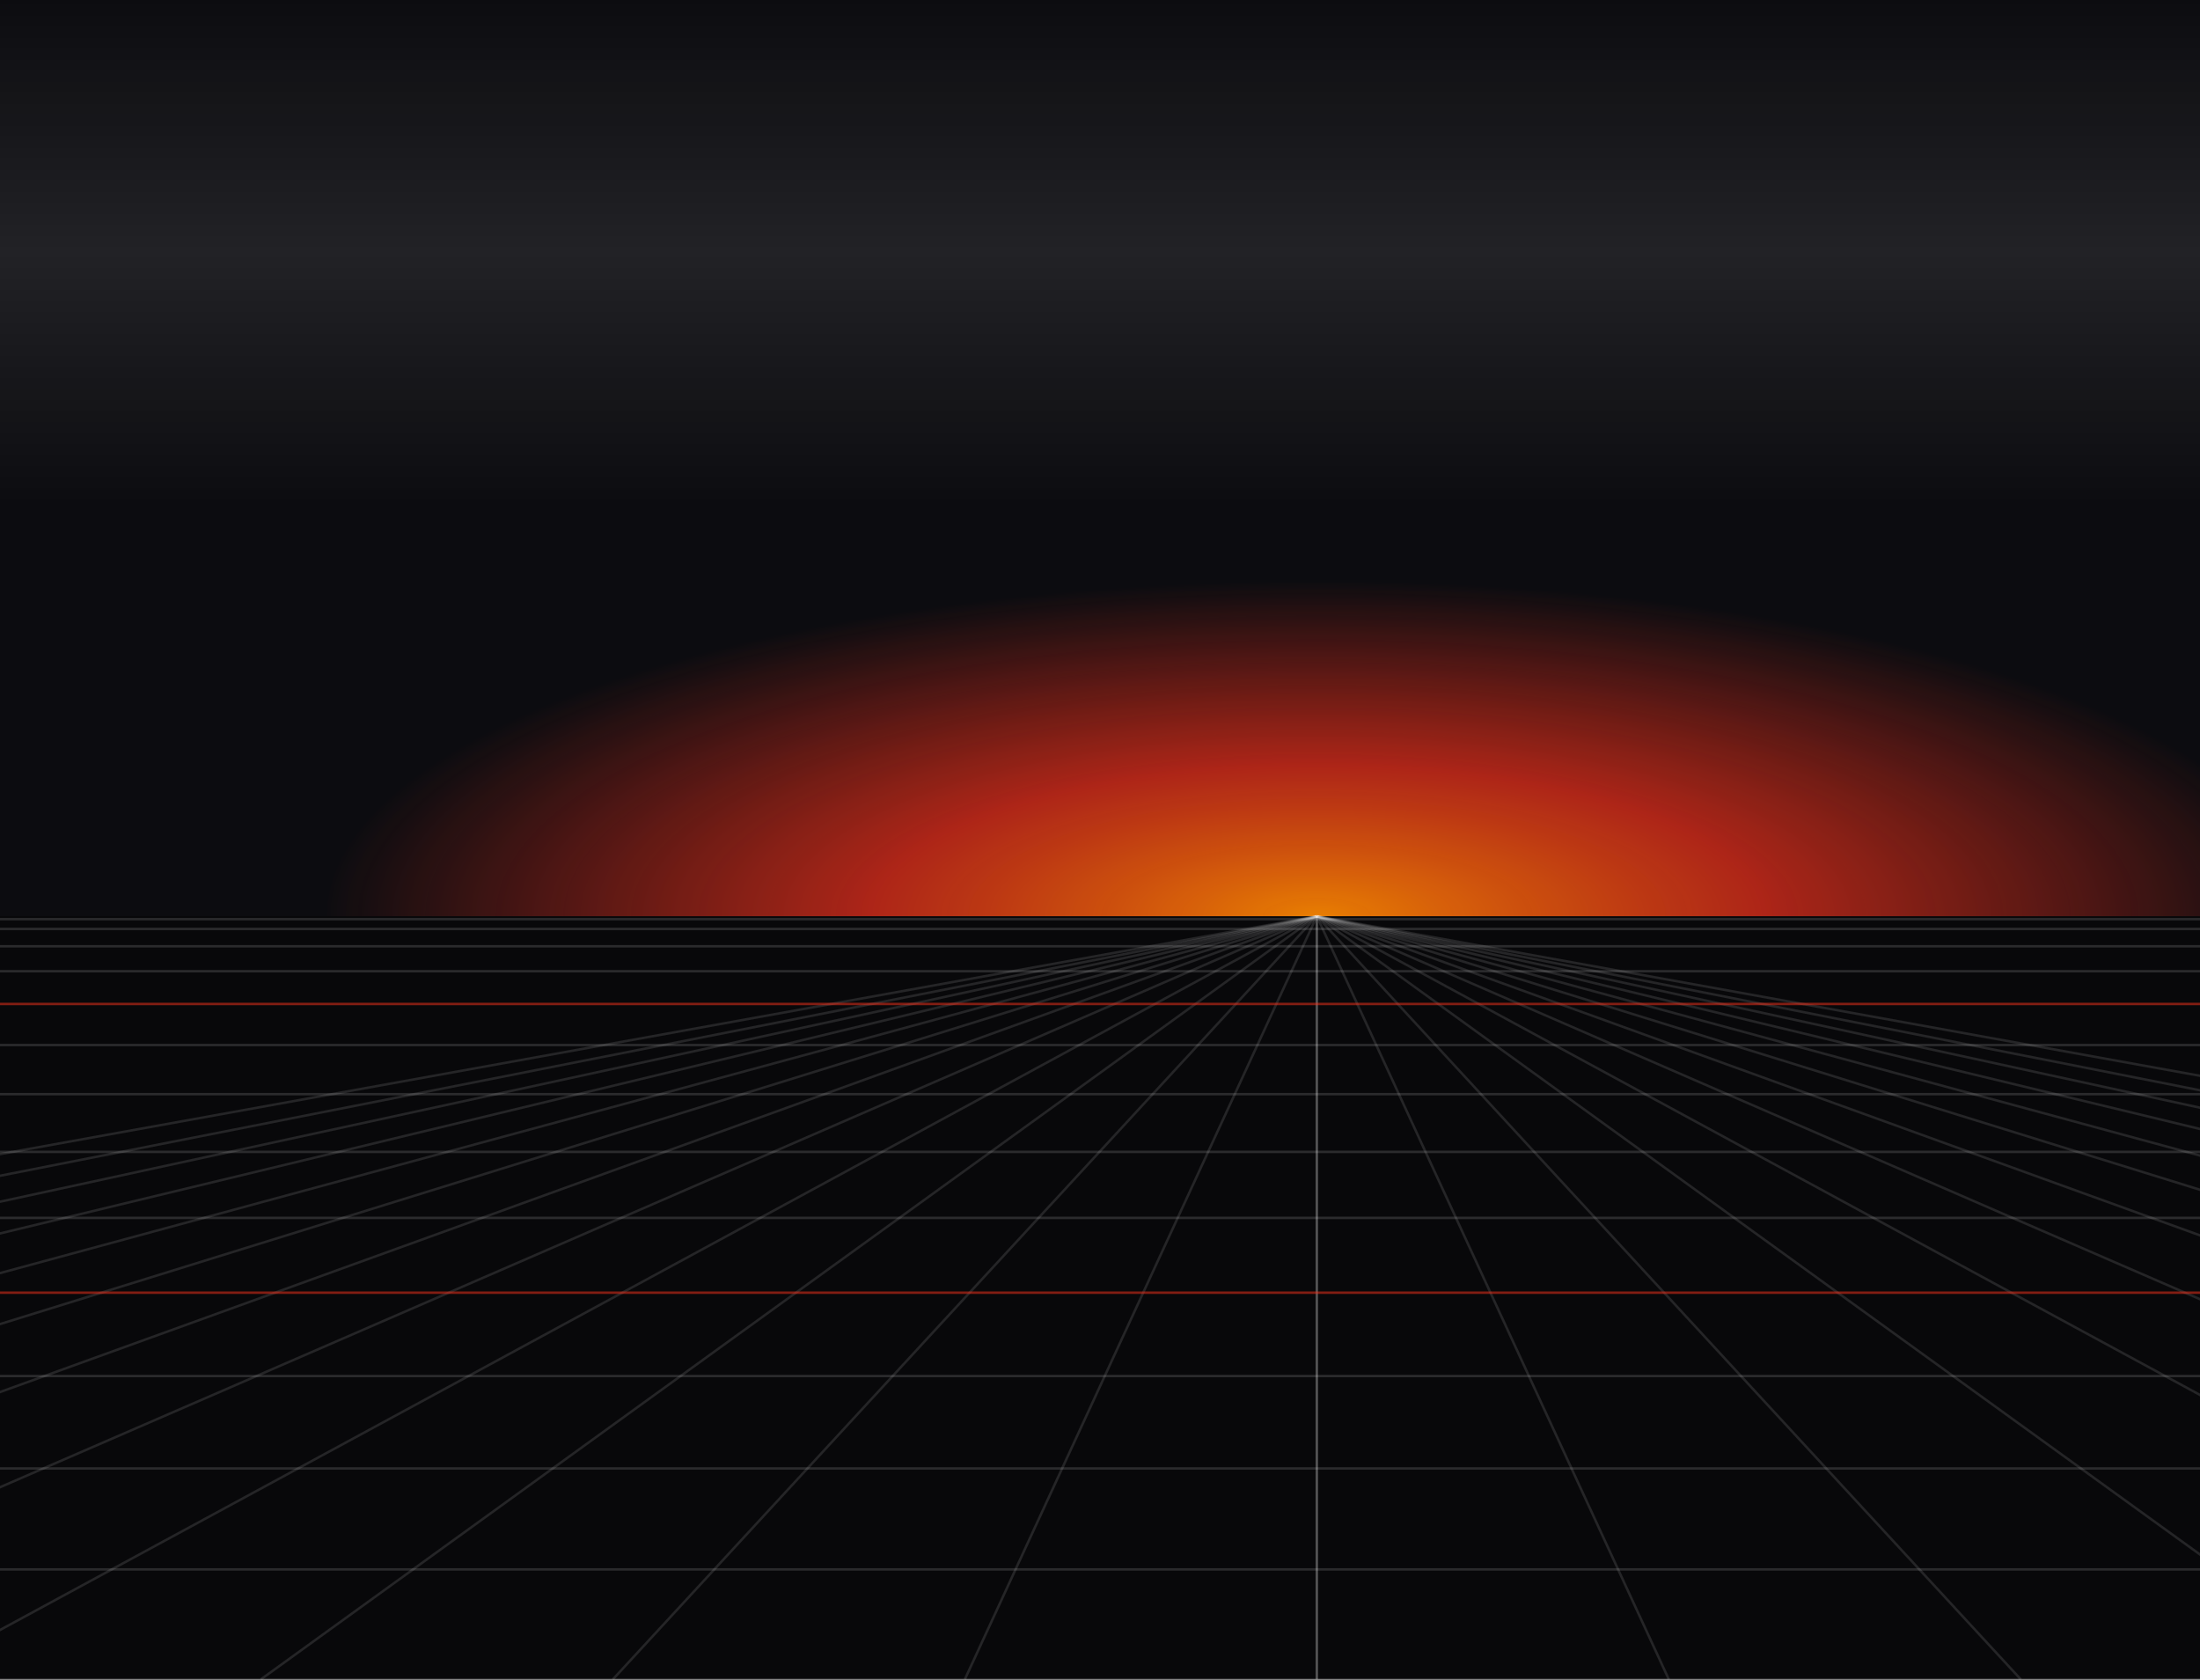
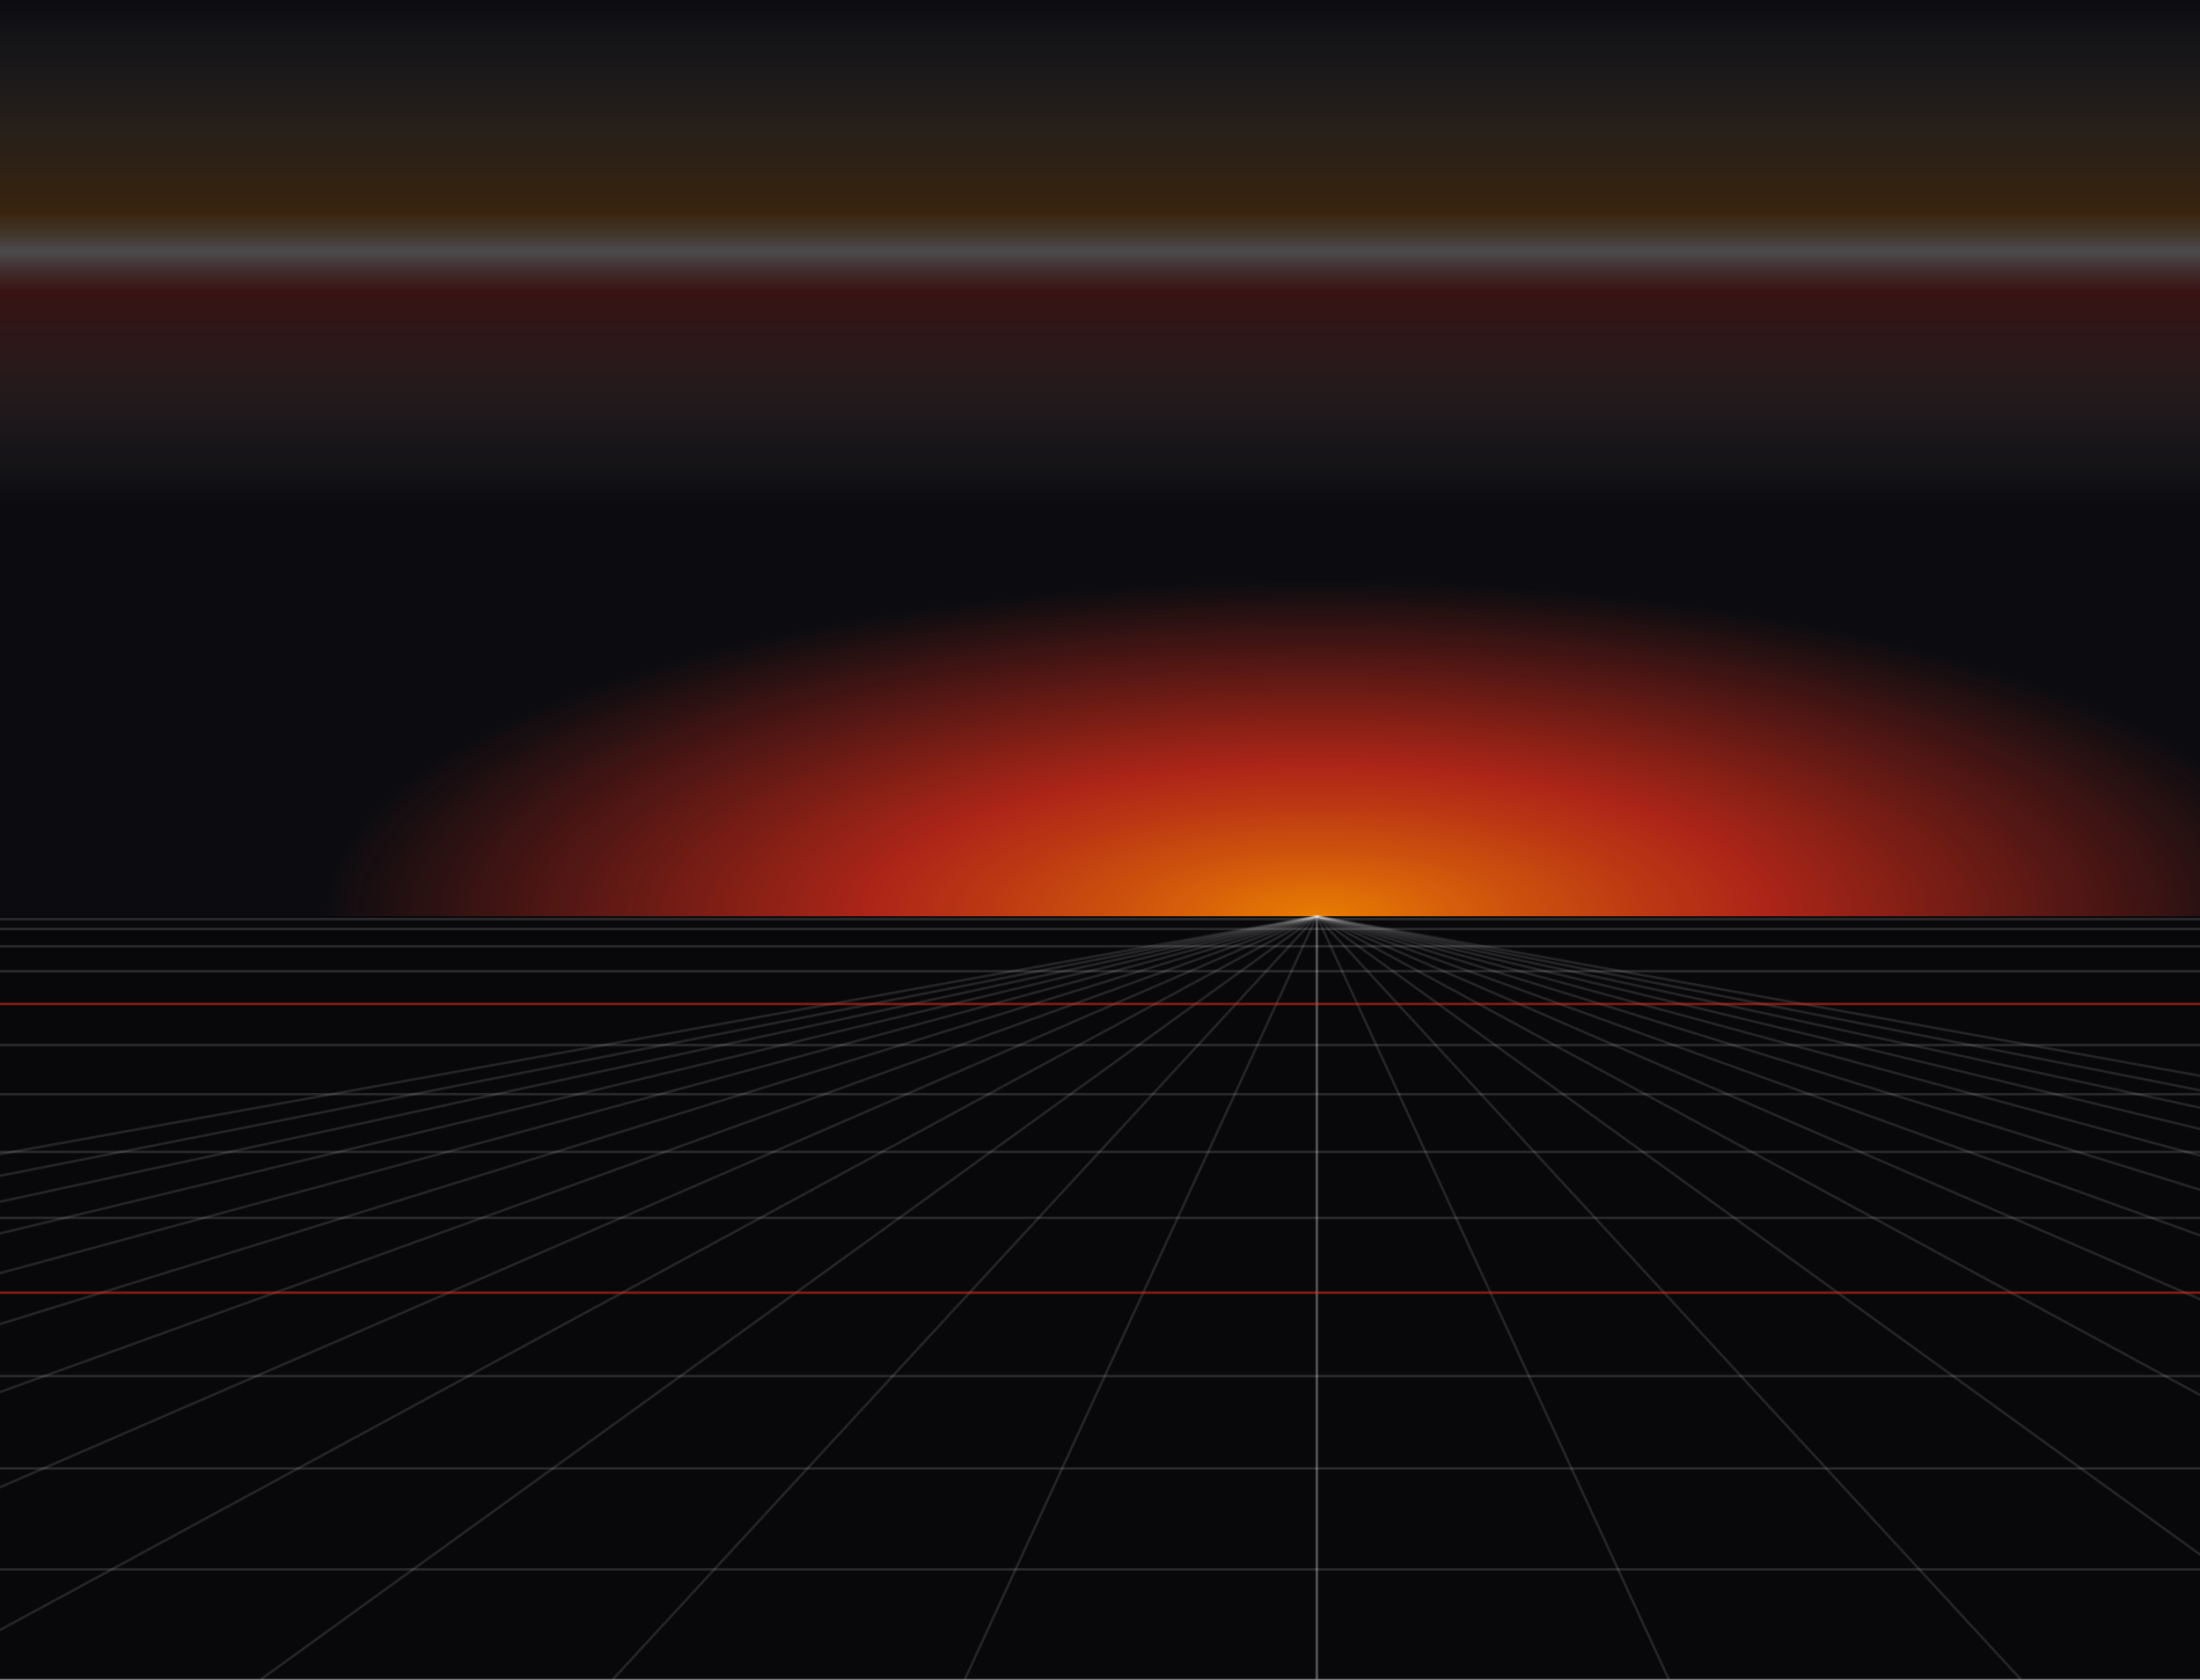
<svg xmlns="http://www.w3.org/2000/svg" viewBox="0 0 900 687" width="900" height="687" role="img">
  <defs>
    <radialGradient id="bloomplay09svg">
      <stop offset="0" stop-color="#ff8a00" stop-opacity="0.95" />
      <stop offset="0.45" stop-color="#fd321c" stop-opacity="0.7" />
      <stop offset="1" stop-color="#fd321c" stop-opacity="0" />
    </radialGradient>
    <linearGradient id="sweepplay09svg" x1="0" y1="0" x2="1" y2="1">
      <stop offset="0" stop-color="#8f1405" />
      <stop offset="0.55" stop-color="#fd321c" />
      <stop offset="1" stop-color="#ff8a00" />
    </linearGradient>
  </defs>
  <defs>
    <linearGradient id="scanplay09svg" x1="0" y1="0" x2="0" y2="1">
      <stop offset="0" stop-color="#fff" stop-opacity="0" />
-       <stop offset="0.5" stop-color="#fff" stop-opacity="0.09" />
+       <stop offset="0.42" stop-color="#ff8a00" stop-opacity="0.18" />
+       <stop offset="0.5" stop-color="#fff" stop-opacity="0.26" />
+       <stop offset="0.58" stop-color="#fd321c" stop-opacity="0.18" />
      <stop offset="1" stop-color="#fff" stop-opacity="0" />
    </linearGradient>
  </defs>
  <style>
-     .breathe { transform-origin: 50% 50%; animation: breathe 7s ease-in-out infinite alternate; }
+     .breathe { transform-origin: 50% 50%; animation: breathe 4.2s ease-in-out infinite alternate; }
    @keyframes breathe {
-       from { transform: scale(1.015) translate(-0.6%, 0.4%); }
-       to   { transform: scale(1.055) translate(0.6%, -0.6%); }
+       from { transform: scale(1.02) translate(-2.2%, 1.4%) rotate(-0.6deg); }
+       to   { transform: scale(1.13) translate(2.2%, -1.8%) rotate(0.6deg); }
    }
-     .scan { animation: scan 3.4s linear infinite; }
+     .scan { animation: scan 2.4s linear infinite; }
    @keyframes scan {
      from { transform: translateY(-240.4px); }
      to   { transform: translateY(721.4px); }
    }
  </style>
  <rect width="900" height="687" fill="#0a0a0b" />
  <g class="breathe">
    <rect width="900" height="374.8" fill="#0c0c10" />
    <ellipse cx="538.7" cy="374.8" rx="405" ry="137.4" fill="url(#bloomplay09svg)" opacity="0.95" />
    <rect y="374.8" width="900" height="312.2" fill="#08080a" />
    <line x1="538.7" y1="374.8" x2="-1189.3" y2="687" stroke="#fff" stroke-opacity="0.12" stroke-width="1" />
    <line x1="538.7" y1="374.8" x2="-1045.3" y2="687" stroke="#fff" stroke-opacity="0.12" stroke-width="1" />
    <line x1="538.7" y1="374.8" x2="-901.3" y2="687" stroke="#fff" stroke-opacity="0.12" stroke-width="1" />
    <line x1="538.7" y1="374.8" x2="-757.3" y2="687" stroke="#fff" stroke-opacity="0.12" stroke-width="1" />
    <line x1="538.7" y1="374.8" x2="-613.3" y2="687" stroke="#fff" stroke-opacity="0.12" stroke-width="1" />
    <line x1="538.7" y1="374.8" x2="-469.3" y2="687" stroke="#fff" stroke-opacity="0.12" stroke-width="1" />
    <line x1="538.7" y1="374.8" x2="-325.3" y2="687" stroke="#fff" stroke-opacity="0.12" stroke-width="1" />
    <line x1="538.7" y1="374.8" x2="-181.3" y2="687" stroke="#fff" stroke-opacity="0.12" stroke-width="1" />
    <line x1="538.7" y1="374.8" x2="-37.3" y2="687" stroke="#fff" stroke-opacity="0.12" stroke-width="1" />
    <line x1="538.7" y1="374.8" x2="106.7" y2="687" stroke="#fff" stroke-opacity="0.12" stroke-width="1" />
    <line x1="538.7" y1="374.8" x2="250.7" y2="687" stroke="#fff" stroke-opacity="0.12" stroke-width="1" />
    <line x1="538.7" y1="374.8" x2="394.7" y2="687" stroke="#fff" stroke-opacity="0.12" stroke-width="1" />
    <line x1="538.7" y1="374.8" x2="538.7" y2="687" stroke="#fff" stroke-opacity="0.3" stroke-width="1" />
    <line x1="538.7" y1="374.8" x2="682.7" y2="687" stroke="#fff" stroke-opacity="0.12" stroke-width="1" />
    <line x1="538.7" y1="374.8" x2="826.7" y2="687" stroke="#fff" stroke-opacity="0.12" stroke-width="1" />
    <line x1="538.7" y1="374.8" x2="970.7" y2="687" stroke="#fff" stroke-opacity="0.12" stroke-width="1" />
    <line x1="538.7" y1="374.8" x2="1114.7" y2="687" stroke="#fff" stroke-opacity="0.12" stroke-width="1" />
    <line x1="538.7" y1="374.8" x2="1258.7" y2="687" stroke="#fff" stroke-opacity="0.12" stroke-width="1" />
    <line x1="538.7" y1="374.8" x2="1402.7" y2="687" stroke="#fff" stroke-opacity="0.12" stroke-width="1" />
    <line x1="538.7" y1="374.8" x2="1546.7" y2="687" stroke="#fff" stroke-opacity="0.12" stroke-width="1" />
    <line x1="538.7" y1="374.8" x2="1690.7" y2="687" stroke="#fff" stroke-opacity="0.12" stroke-width="1" />
    <line x1="538.7" y1="374.8" x2="1834.7" y2="687" stroke="#fff" stroke-opacity="0.12" stroke-width="1" />
    <line x1="538.7" y1="374.8" x2="1978.7" y2="687" stroke="#fff" stroke-opacity="0.12" stroke-width="1" />
    <line x1="538.7" y1="374.8" x2="2122.7" y2="687" stroke="#fff" stroke-opacity="0.12" stroke-width="1" />
    <line x1="538.7" y1="374.8" x2="2266.7" y2="687" stroke="#fff" stroke-opacity="0.12" stroke-width="1" />
    <line x1="0" y1="376" x2="900" y2="376" stroke="#fff" stroke-opacity="0.14" stroke-width="1" />
    <line x1="0" y1="380" x2="900" y2="380" stroke="#fff" stroke-opacity="0.14" stroke-width="1" />
    <line x1="0" y1="387.1" x2="900" y2="387.1" stroke="#fff" stroke-opacity="0.14" stroke-width="1" />
    <line x1="0" y1="397.3" x2="900" y2="397.3" stroke="#fff" stroke-opacity="0.14" stroke-width="1" />
    <line x1="0" y1="410.7" x2="900" y2="410.7" stroke="#fd321c" stroke-opacity="0.5" stroke-width="1" />
    <line x1="0" y1="427.5" x2="900" y2="427.5" stroke="#fff" stroke-opacity="0.14" stroke-width="1" />
    <line x1="0" y1="447.6" x2="900" y2="447.6" stroke="#fff" stroke-opacity="0.14" stroke-width="1" />
    <line x1="0" y1="471.2" x2="900" y2="471.2" stroke="#fff" stroke-opacity="0.14" stroke-width="1" />
    <line x1="0" y1="498.2" x2="900" y2="498.2" stroke="#fff" stroke-opacity="0.14" stroke-width="1" />
    <line x1="0" y1="528.8" x2="900" y2="528.8" stroke="#fd321c" stroke-opacity="0.5" stroke-width="1" />
    <line x1="0" y1="562.9" x2="900" y2="562.9" stroke="#fff" stroke-opacity="0.14" stroke-width="1" />
    <line x1="0" y1="600.7" x2="900" y2="600.7" stroke="#fff" stroke-opacity="0.14" stroke-width="1" />
    <line x1="0" y1="642" x2="900" y2="642" stroke="#fff" stroke-opacity="0.14" stroke-width="1" />
    <line x1="0" y1="687" x2="900" y2="687" stroke="#fff" stroke-opacity="0.14" stroke-width="1" />
  </g>
  <rect class="scan" width="900" height="206.1" fill="url(#scanplay09svg)" />
</svg>
